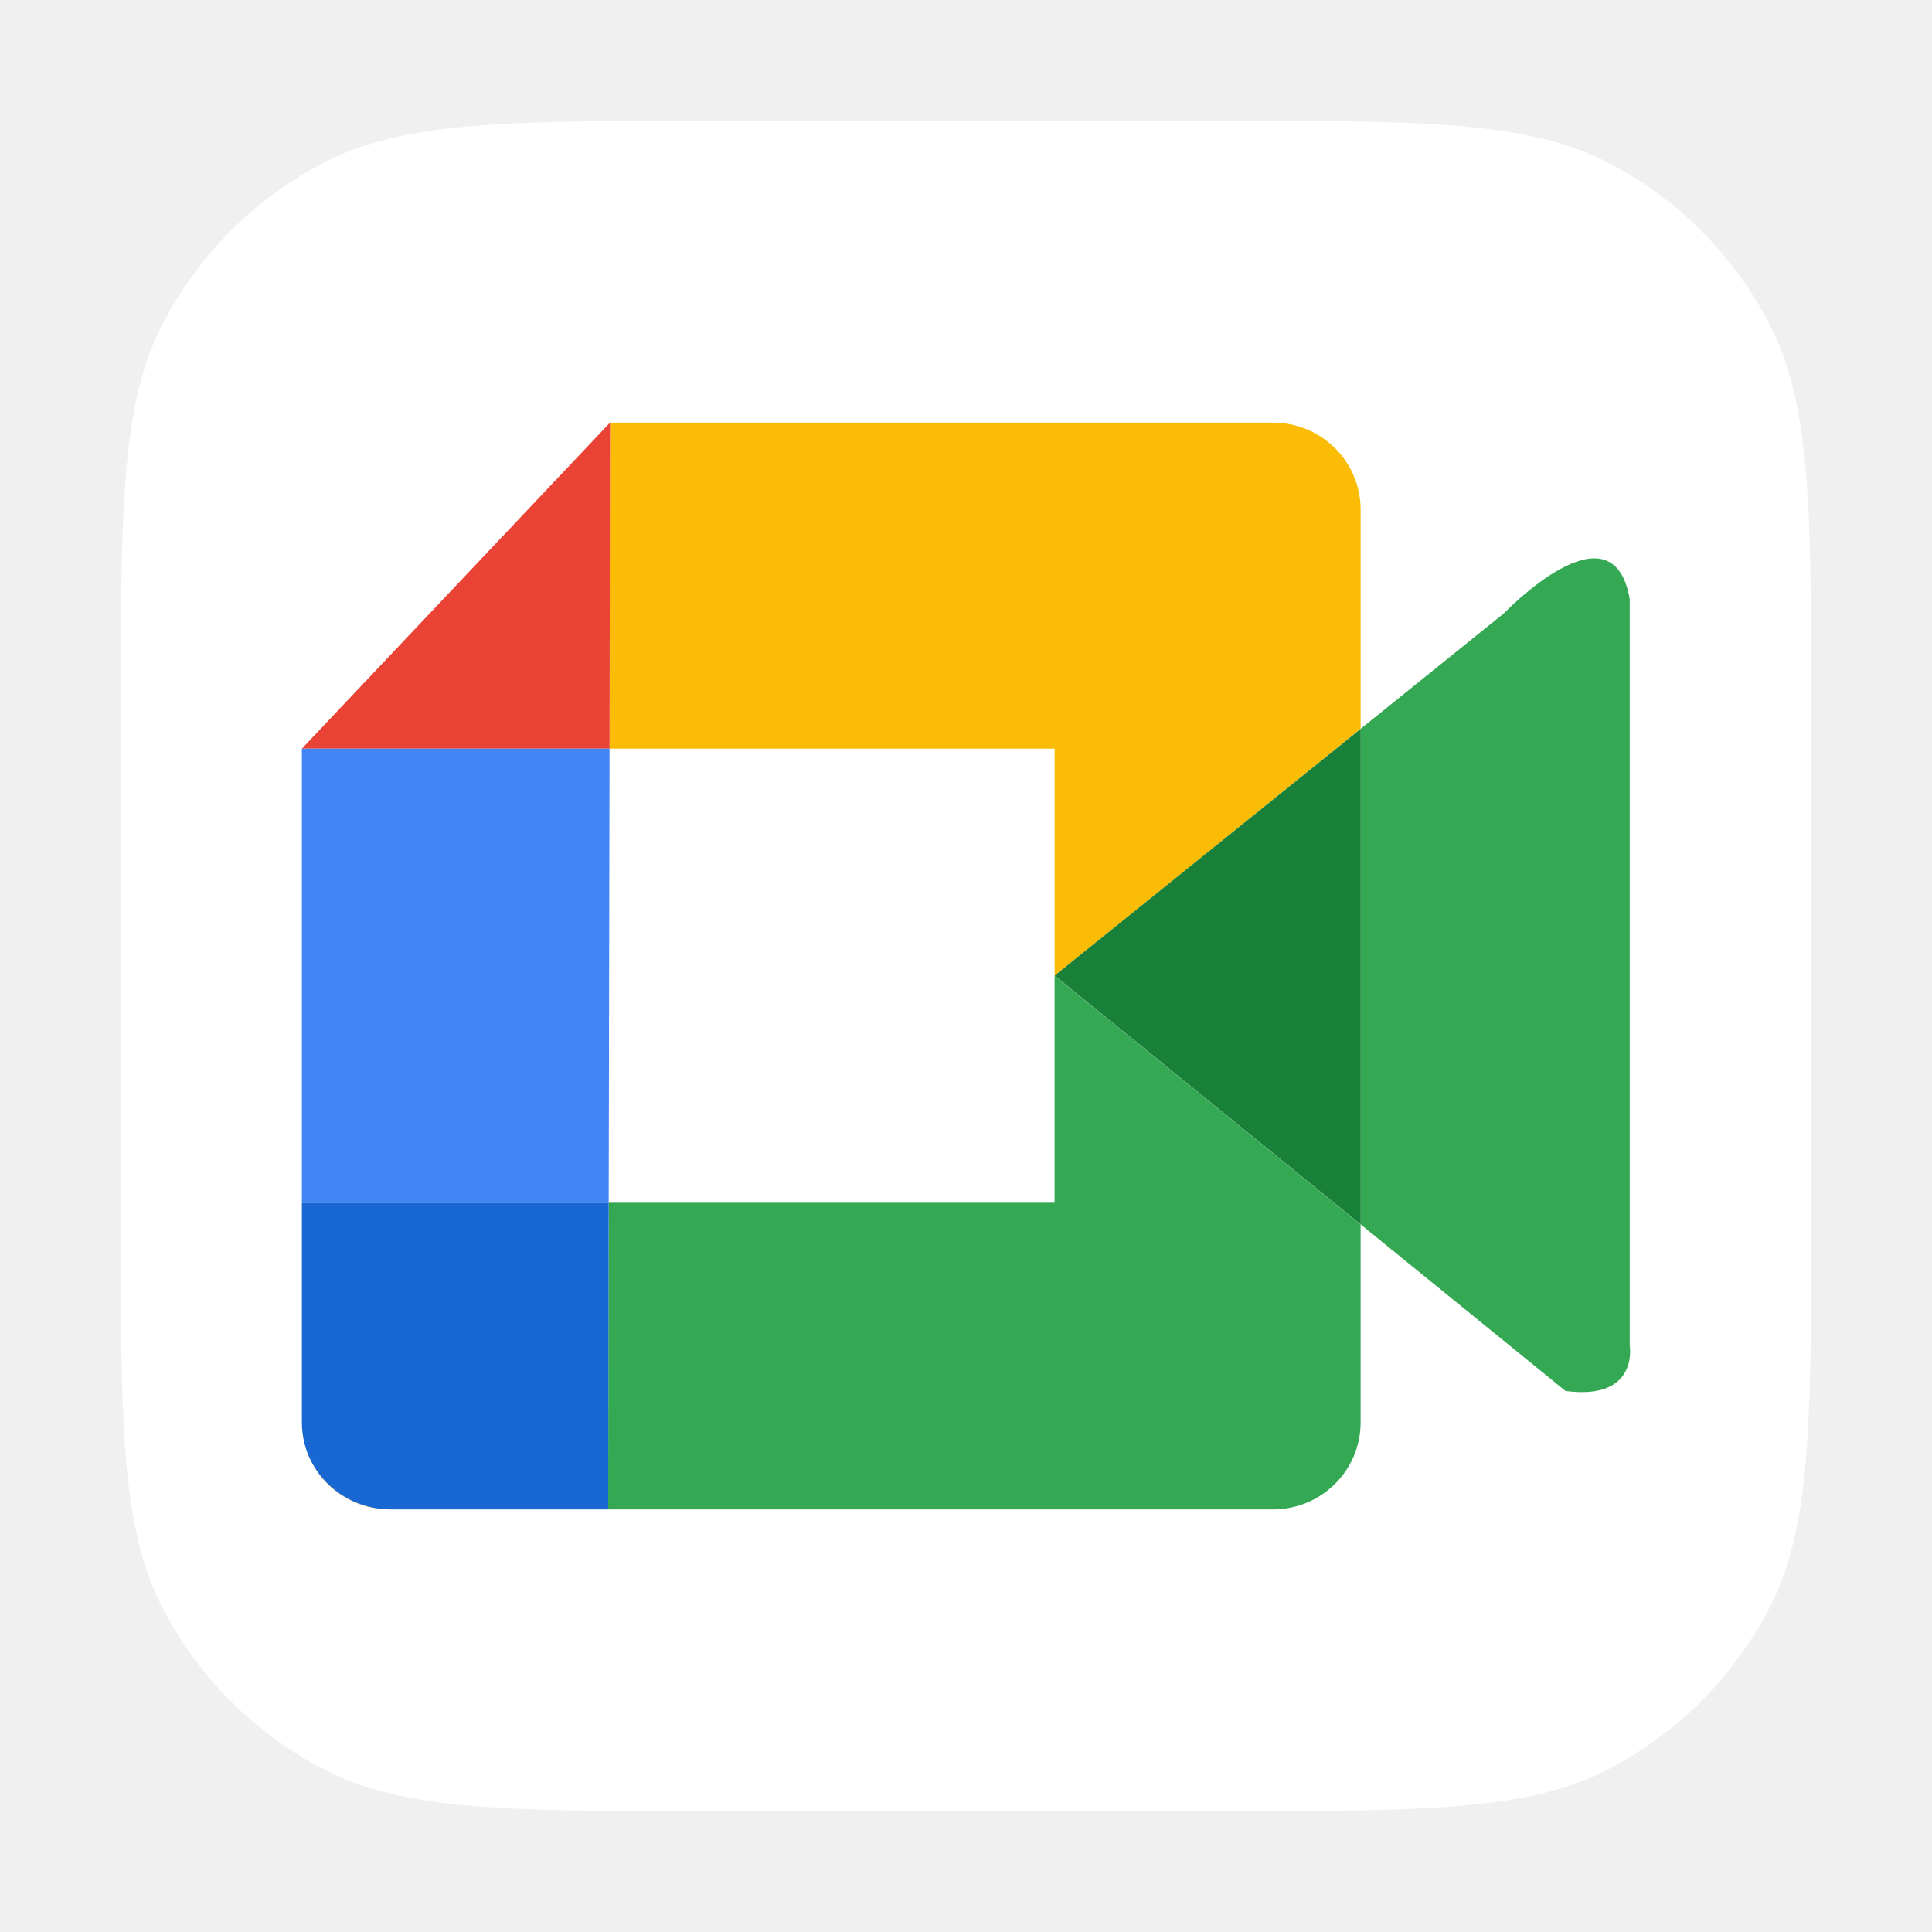
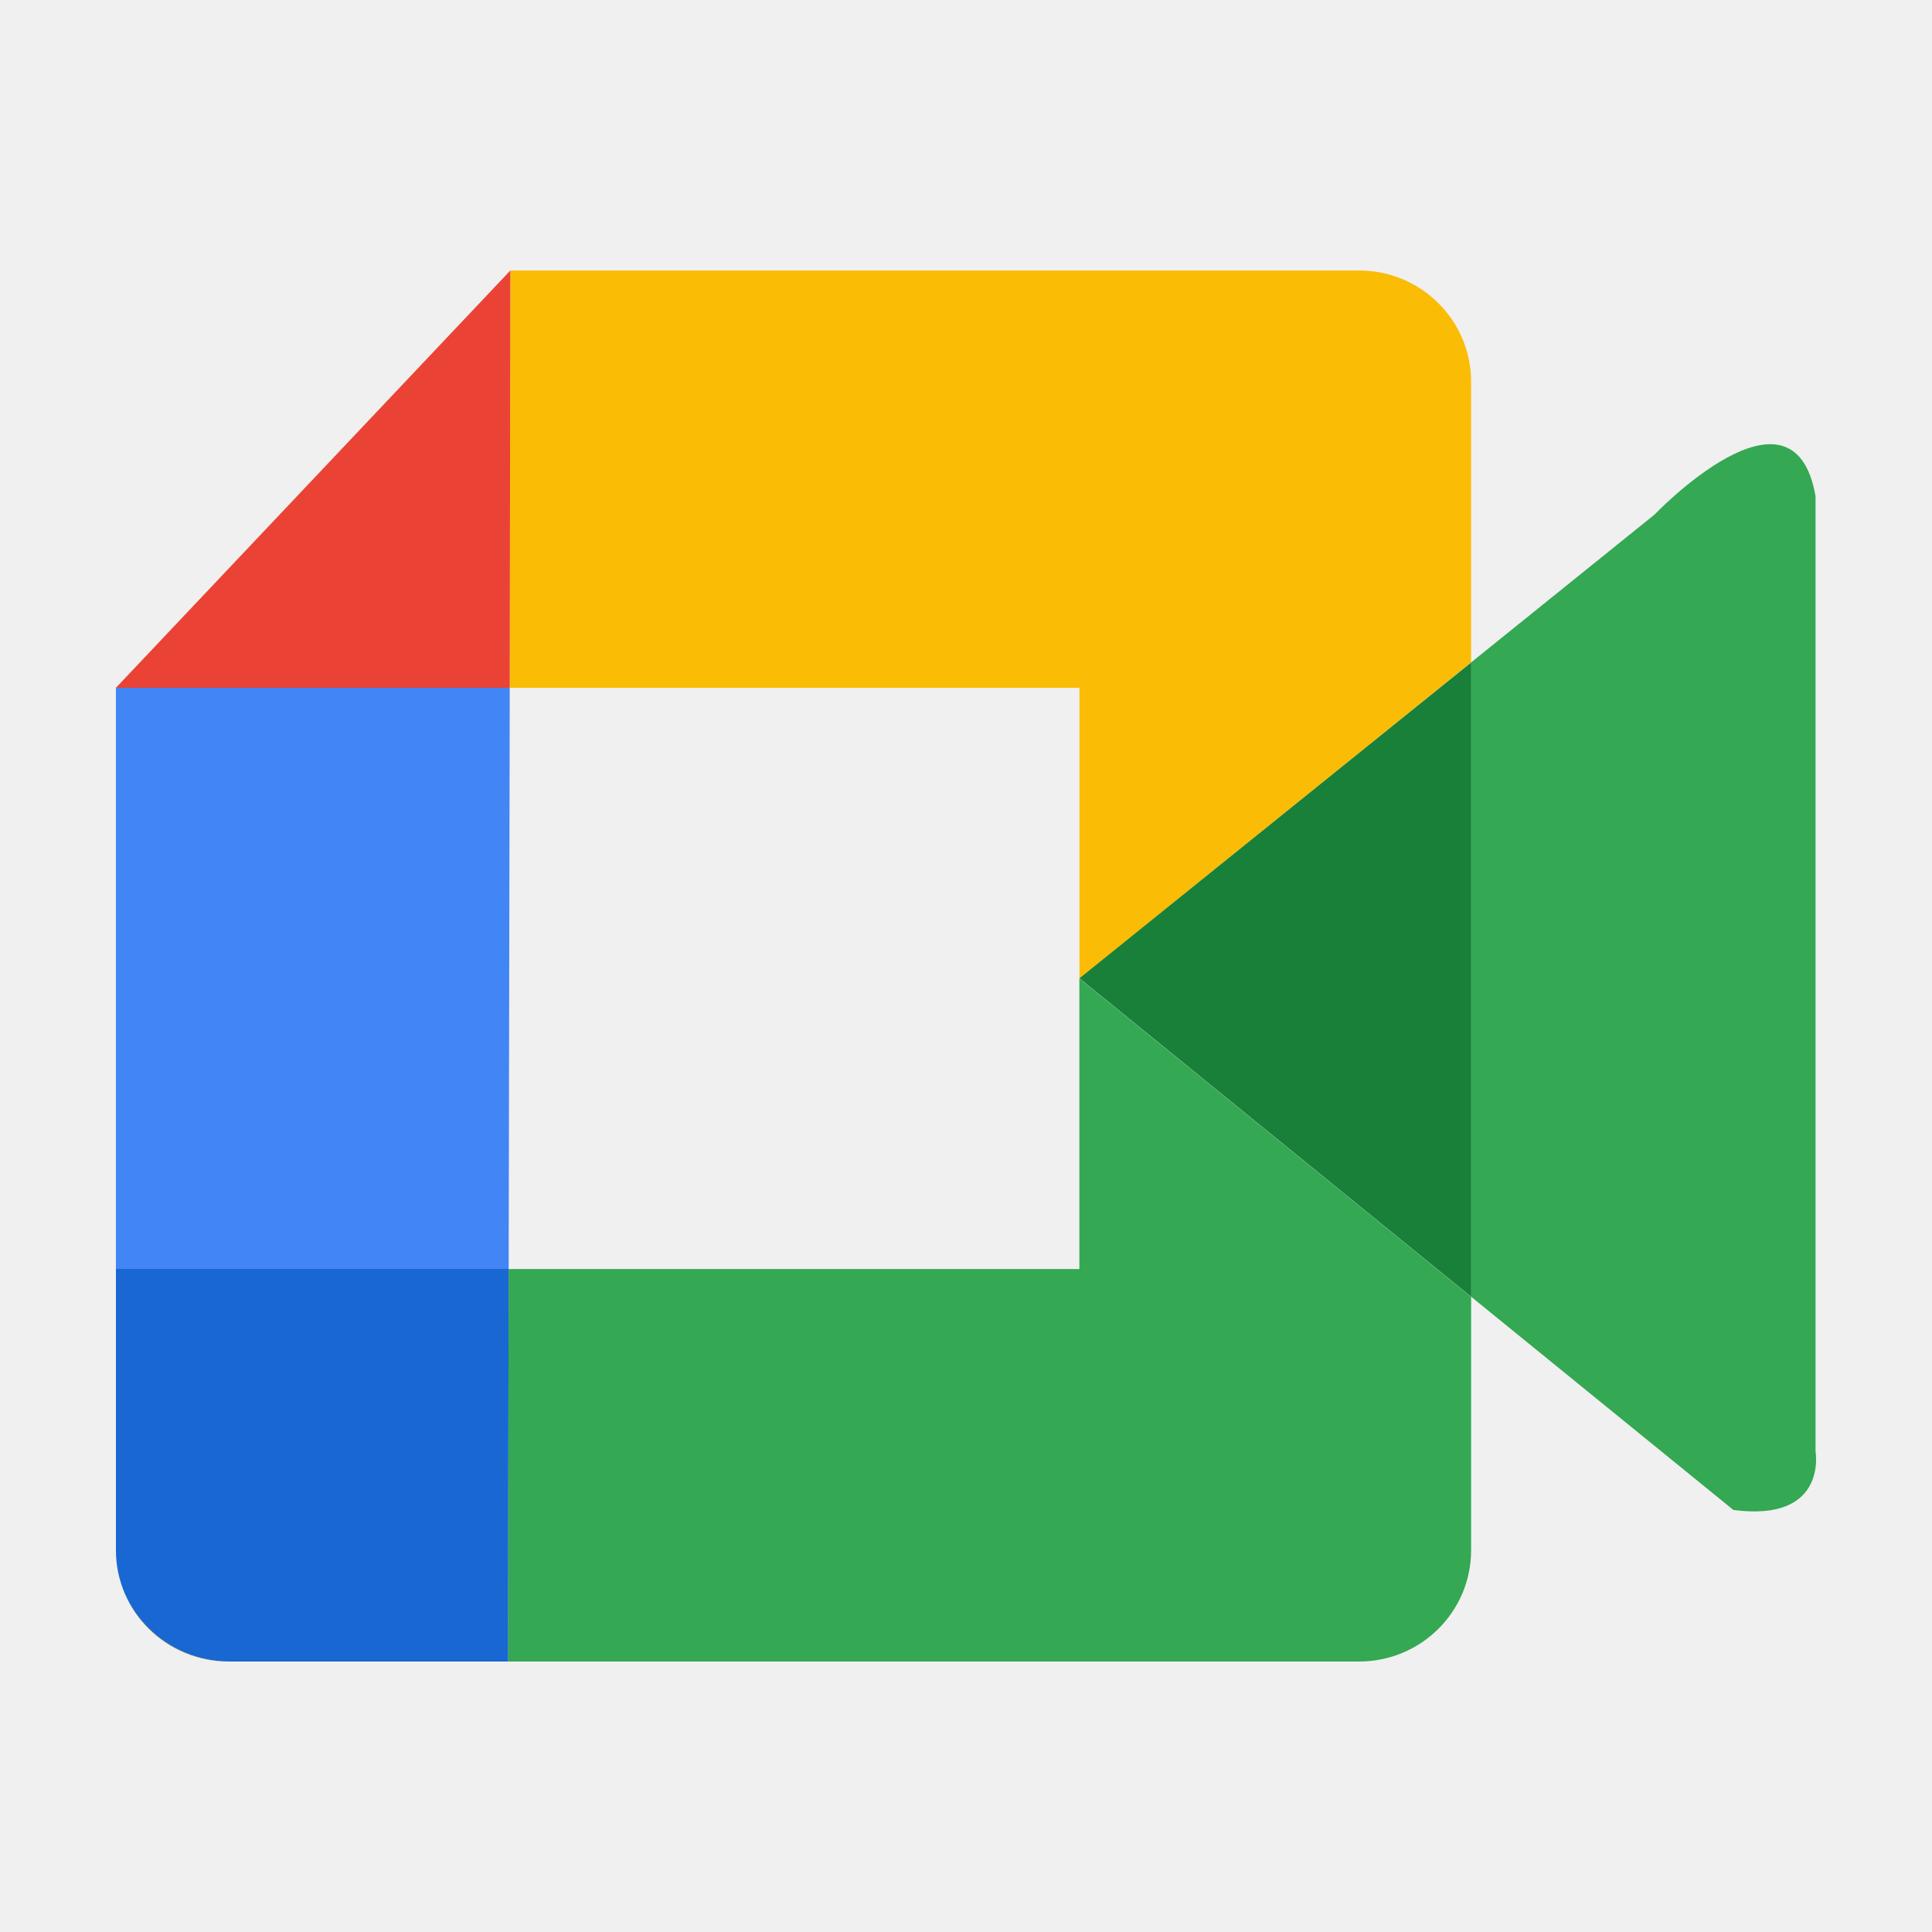
- <svg xmlns="http://www.w3.org/2000/svg" width="800px" height="800px" viewBox="0 0 32 32" fill="none">
-   <path d="M2 11.956C2 8.471 2 6.728 2.678 5.397C3.275 4.227 4.227 3.275 5.397 2.678C6.728 2 8.471 2 11.956 2H20.044C23.529 2 25.272 2 26.603 2.678C27.773 3.275 28.725 4.227 29.322 5.397C30 6.728 30 8.471 30 11.956V20.044C30 23.529 30 25.272 29.322 26.603C28.725 27.773 27.773 28.725 26.603 29.322C25.272 30 23.529 30 20.044 30H11.956C8.471 30 6.728 30 5.397 29.322C4.227 28.725 3.275 27.773 2.678 26.603C2 25.272 2 23.529 2 20.044V11.956Z" fill="white" />
+ <svg xmlns="http://www.w3.org/2000/svg" width="800px" height="800px" viewBox="3.5 3.5 25 25" fill="none">
  <path d="M5 23.56C5 24.356 5.65 25 6.451 25H6.472C5.659 25 5 24.356 5 23.56Z" fill="#FBBC05" />
  <path d="M17.468 12.4V16.16L22.536 12.071V8.44C22.536 7.644 21.886 7 21.086 7H10.104L10.095 12.4H17.468Z" fill="#FBBC05" />
  <path d="M17.467 19.921H10.082L10.073 25H21.085C21.887 25 22.536 24.356 22.536 23.56V20.282L17.467 16.161V19.921Z" fill="#34A853" />
  <path d="M10.104 7L5 12.4H10.096L10.104 7Z" fill="#EA4335" />
  <path d="M5 19.92V23.56C5 24.356 5.659 25 6.472 25H10.074L10.082 19.92H5Z" fill="#1967D2" />
  <path d="M10.096 12.4H5V19.92H10.082L10.096 12.4Z" fill="#4285F4" />
  <path d="M26.993 22.28V9.92C26.707 8.279 24.908 10.16 24.908 10.16L22.537 12.071V20.28L25.93 23.039C27.156 23.2 26.993 22.28 26.993 22.28Z" fill="#34A853" />
  <path d="M17.468 16.159L22.538 20.281V12.072L17.468 16.159Z" fill="#188038" />
</svg>
